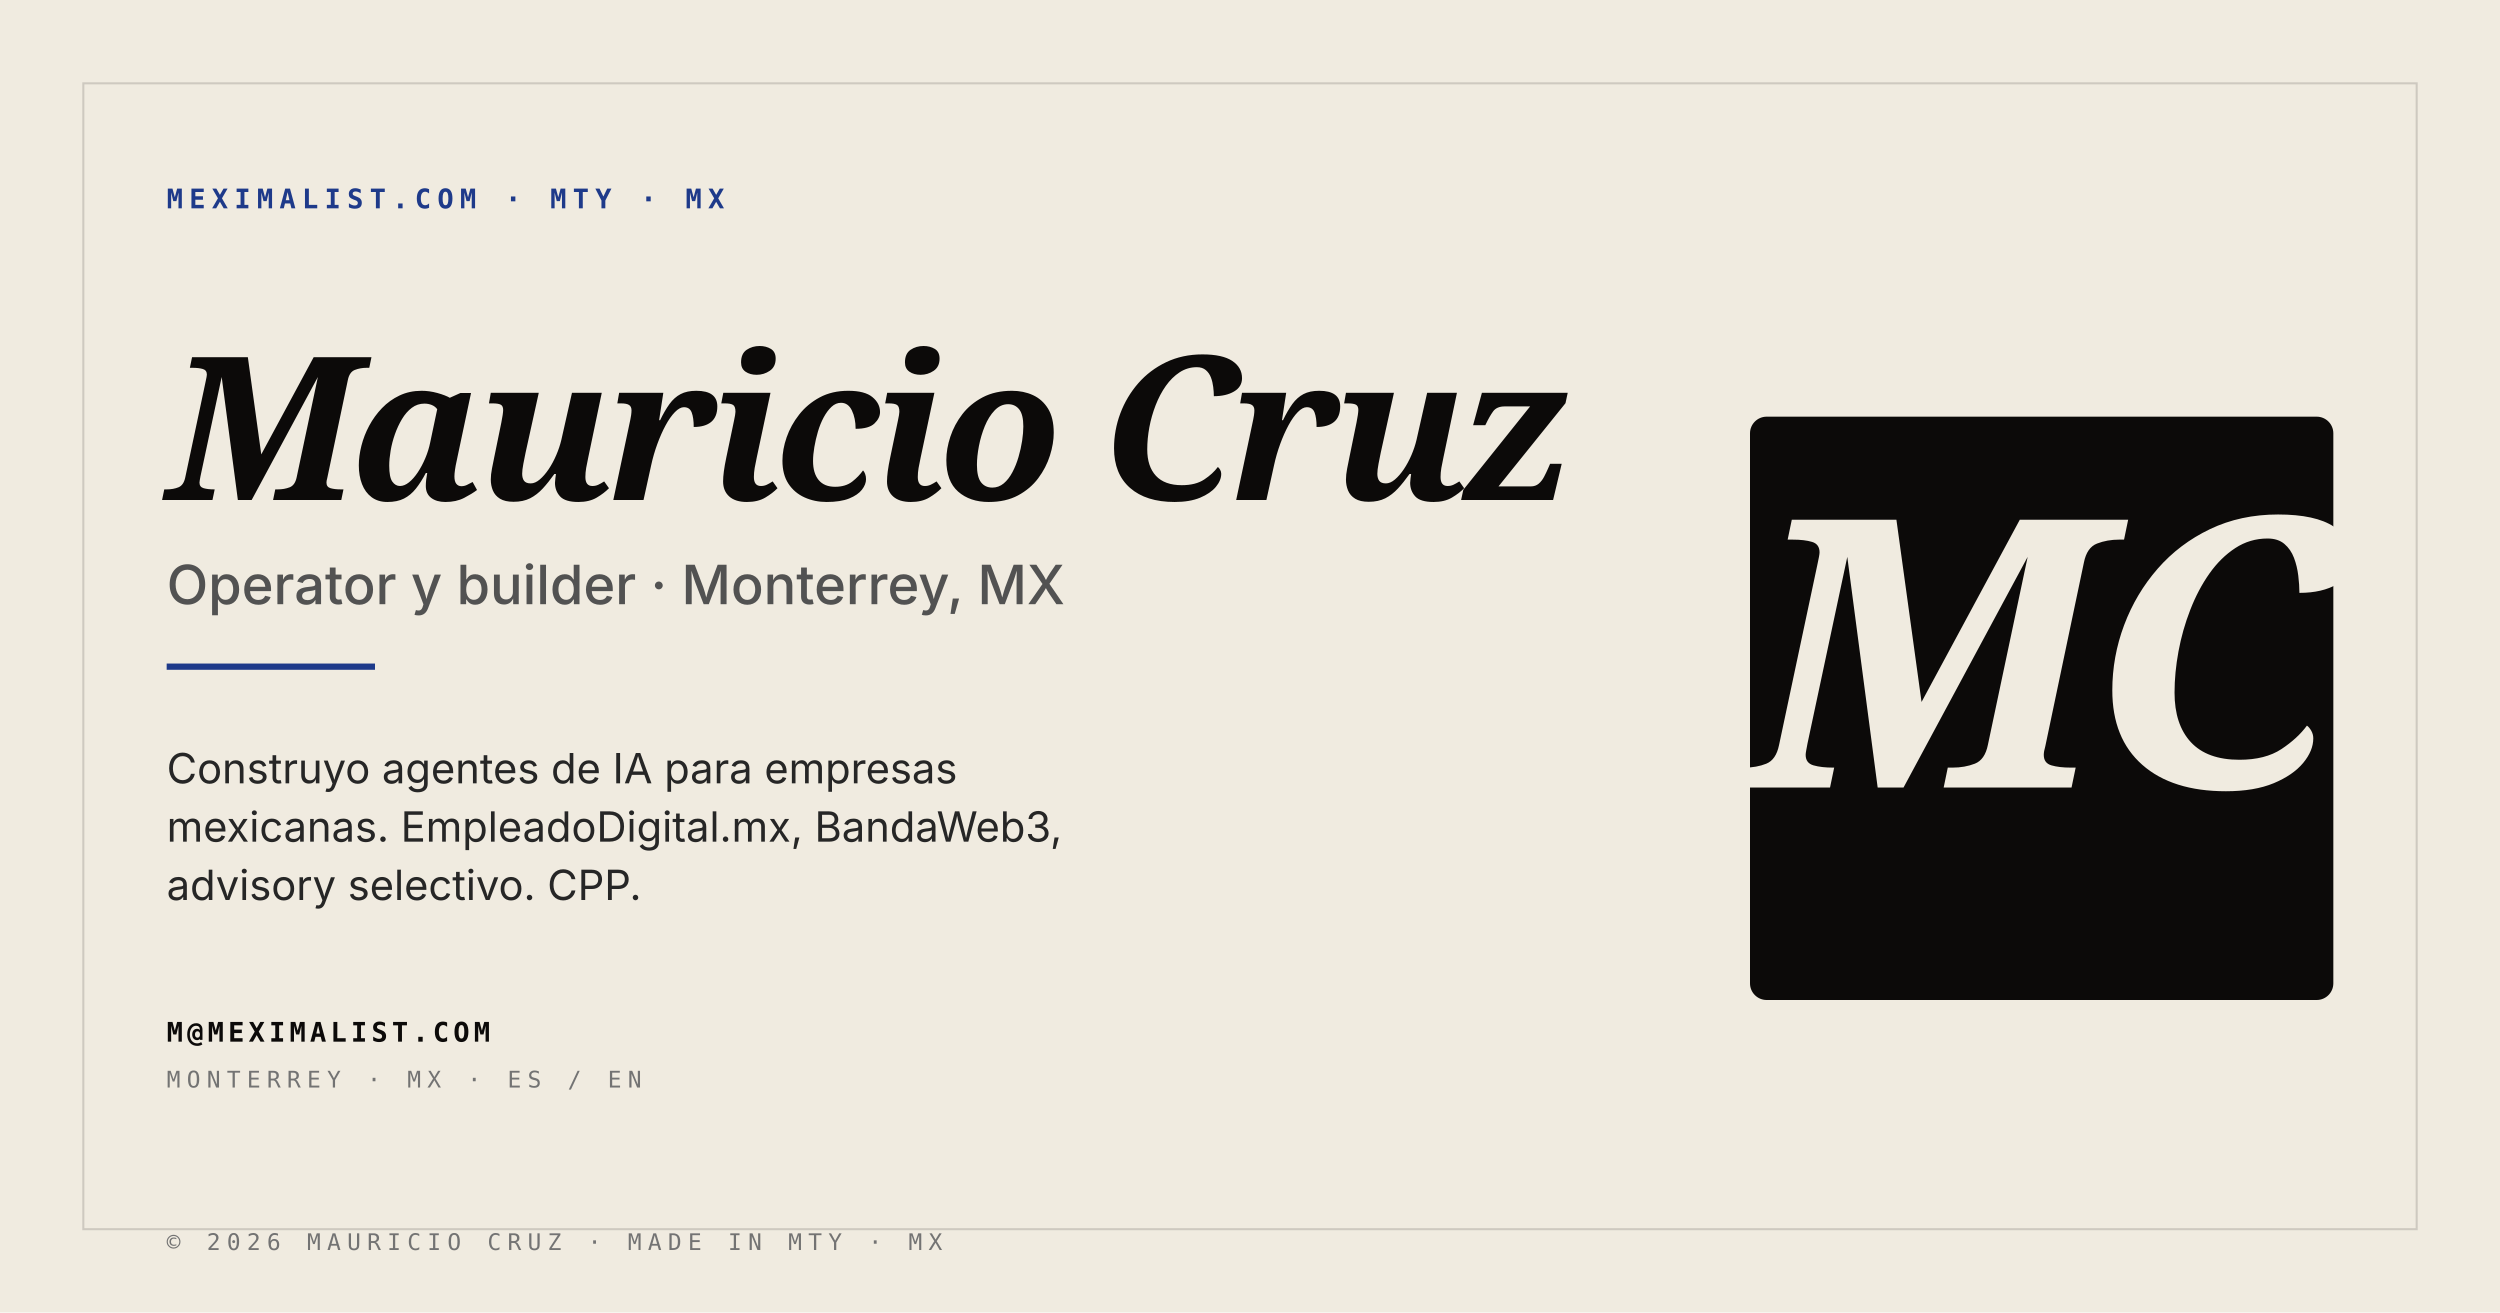
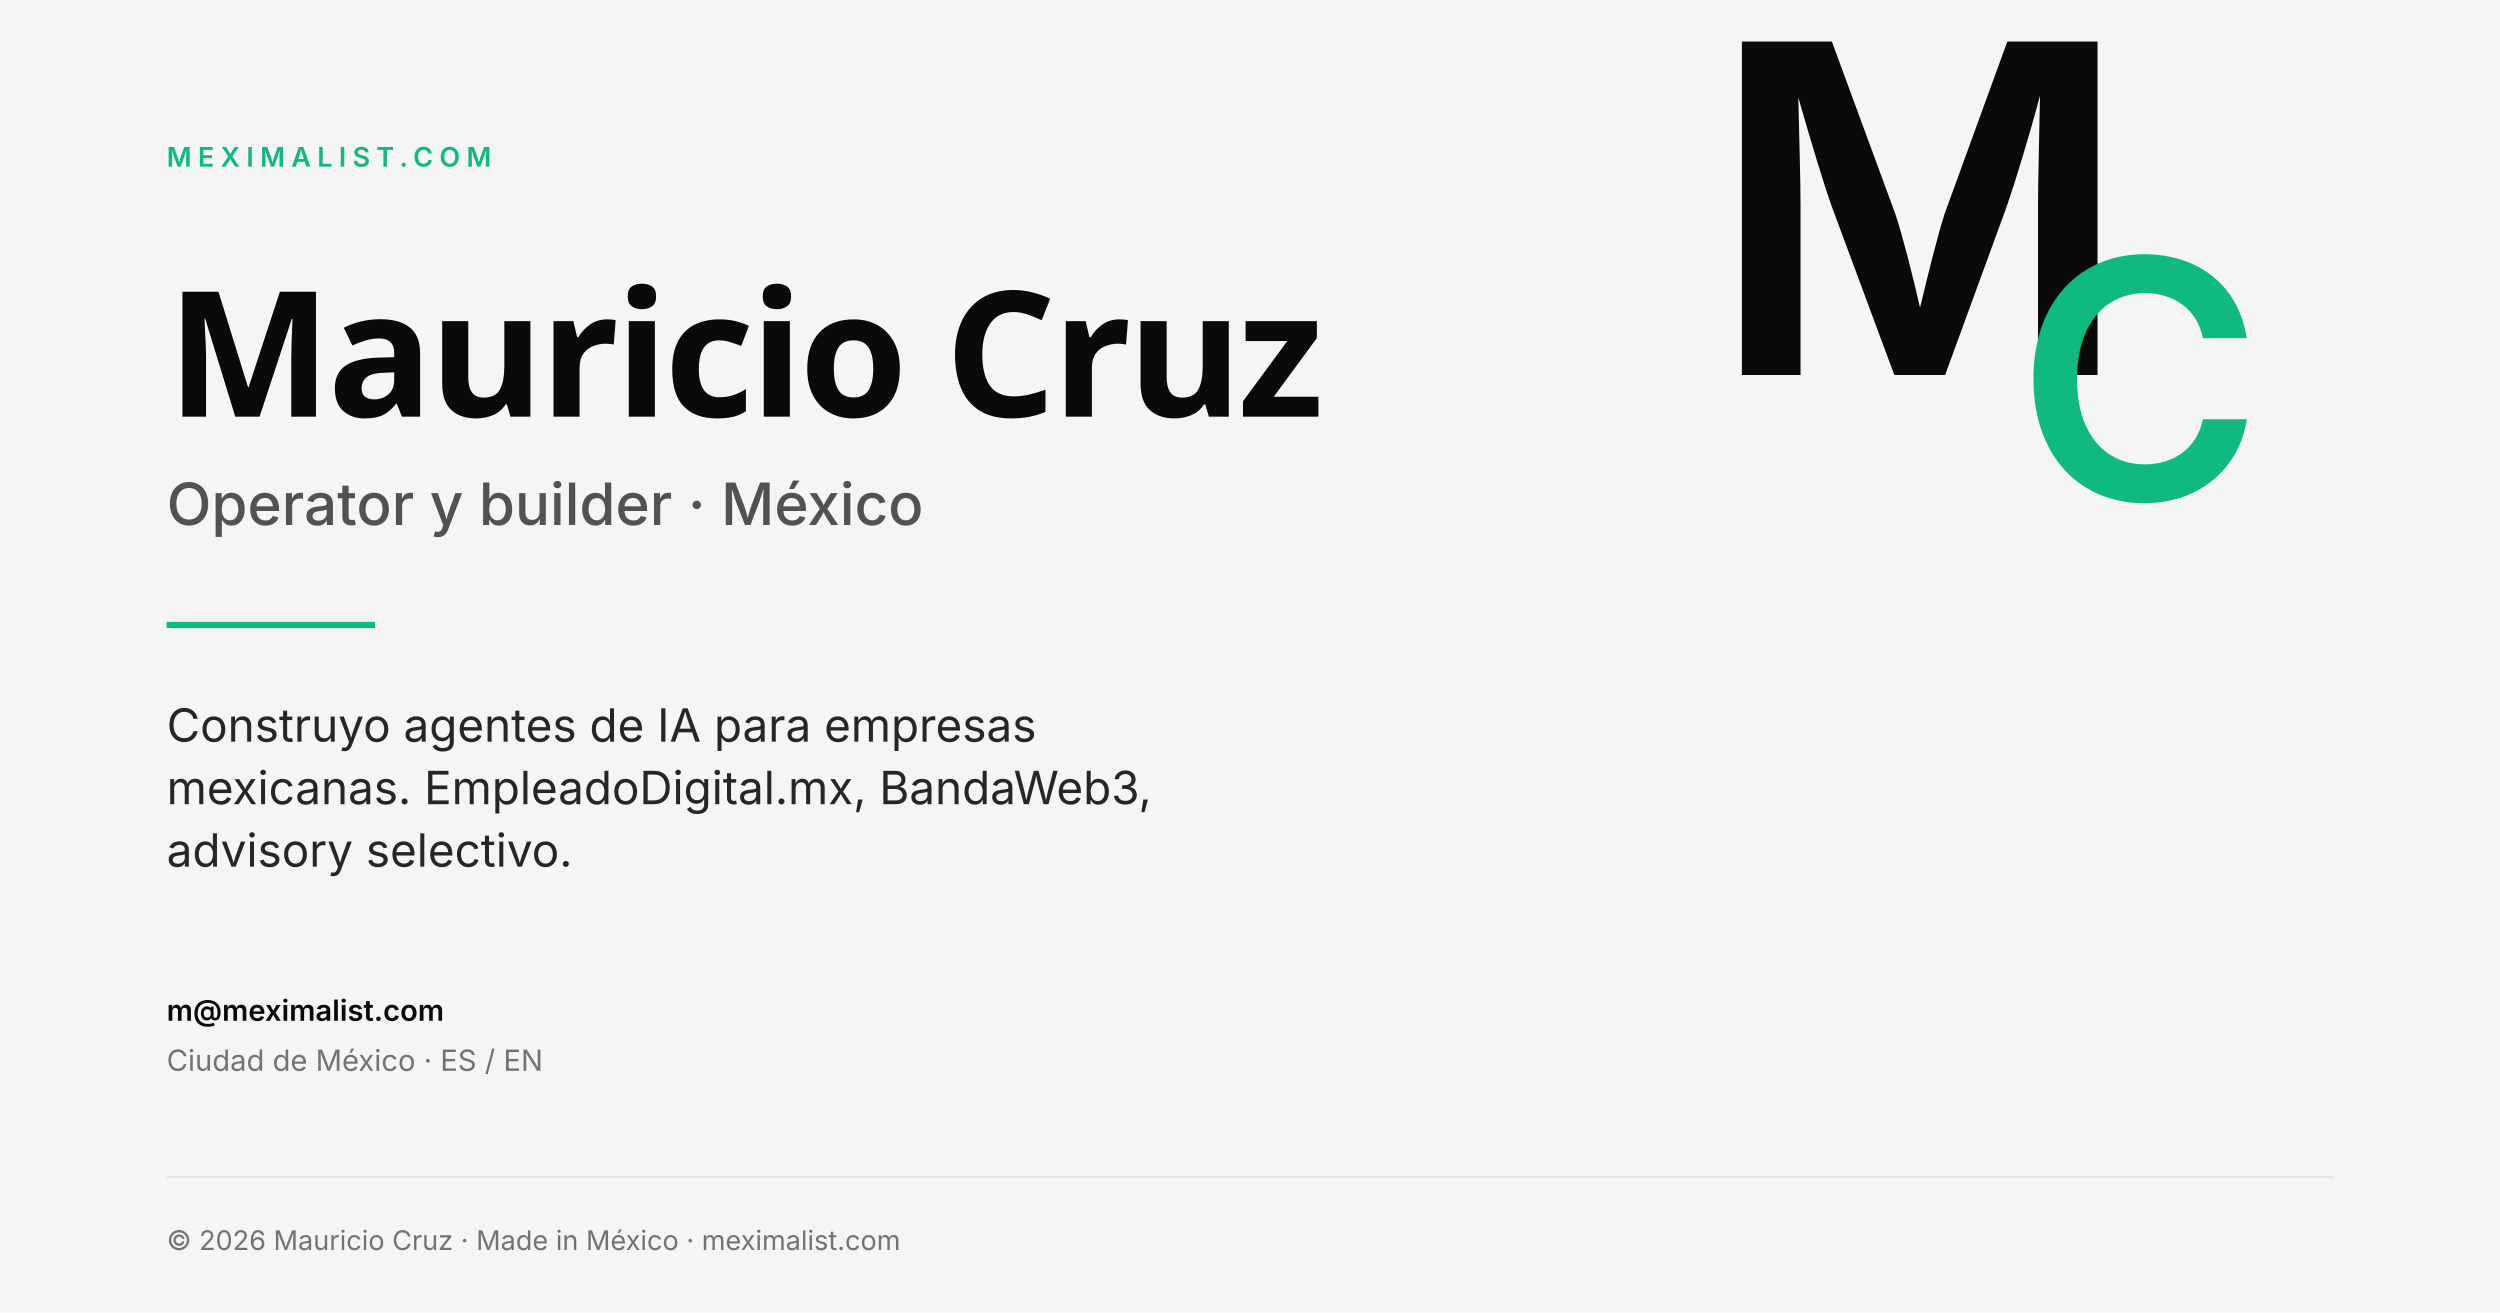
<svg xmlns="http://www.w3.org/2000/svg" viewBox="0 0 1200 630" width="1200" height="630">
-   <rect width="1200" height="630" fill="#f0ebe0" />
-   <rect x="40" y="40" width="1120" height="550" fill="none" stroke="#0c0a09" stroke-width="1" opacity="0.15" />
-   <text x="80" y="100" font-family="'JetBrains Mono', monospace" font-weight="600" font-size="13" fill="#1e3a8a" letter-spacing="3">MEXIMALIST.COM · MTY · MX</text>
-   <text x="80" y="240" font-family="'Fraunces 144pt', serif" font-style="italic" font-weight="600" font-size="96" fill="#0c0a09" letter-spacing="-3">Mauricio Cruz</text>
-   <text x="80" y="290" font-family="'Inter', sans-serif" font-weight="500" font-size="26" fill="#525252">Operator y builder · Monterrey, MX</text>
-   <line x1="80" y1="320" x2="180" y2="320" stroke="#1e3a8a" stroke-width="3" />
-   <text x="80" y="376" font-family="'Inter', sans-serif" font-weight="400" font-size="20" fill="#262626">Construyo agentes de IA para empresas</text>
-   <text x="80" y="404" font-family="'Inter', sans-serif" font-weight="400" font-size="20" fill="#262626">mexicanas. EmpleadoDigital.mx, BandaWeb3,</text>
-   <text x="80" y="432" font-family="'Inter', sans-serif" font-weight="400" font-size="20" fill="#262626">advisory selectivo. CPP.</text>
-   <g transform="translate(80, 500)" font-family="'JetBrains Mono', monospace">
-     <text font-weight="600" font-size="13" fill="#0c0a09" letter-spacing="2">M@MEXIMALIST.COM</text>
-     <text y="22" font-weight="400" font-size="11" fill="#737373" letter-spacing="3">MONTERREY · MX · ES / EN</text>
+   <rect width="1200" height="630" fill="#f5f5f5" />
+   <text x="80" y="80" font-family="'Inter', sans-serif" font-weight="600" font-size="13" fill="#10b981" letter-spacing="3">MEXIMALIST.COM</text>
+   <text x="80" y="200" font-family="'Exo 2', sans-serif" font-weight="800" font-size="84" fill="#0a0a0a" letter-spacing="-2">Mauricio Cruz</text>
+   <text x="80" y="252" font-family="'Inter', sans-serif" font-weight="500" font-size="28" fill="#525252">Operator y builder · México</text>
+   <line x1="80" y1="300" x2="180" y2="300" stroke="#10b981" stroke-width="3" />
+   <text x="80" y="356" font-family="'Inter', sans-serif" font-weight="400" font-size="22" fill="#262626">Construyo agentes de IA para empresas</text>
+   <text x="80" y="386" font-family="'Inter', sans-serif" font-weight="400" font-size="22" fill="#262626">mexicanas. EmpleadoDigital.mx, BandaWeb3,</text>
+   <text x="80" y="416" font-family="'Inter', sans-serif" font-weight="400" font-size="22" fill="#262626">advisory selectivo.</text>
+   <g transform="translate(80, 490)" font-family="'Inter', sans-serif">
+     <text font-weight="600" font-size="14" fill="#0a0a0a">m@meximalist.com</text>
+     <text y="24" font-weight="400" font-size="14" fill="#737373">Ciudad de México · ES / EN</text>
  </g>
-   <g transform="translate(840, 200)">
-     <rect width="280" height="280" fill="#0c0a09" rx="8" />
-     <text x="140" y="178" font-family="'Fraunces 144pt', serif" font-style="italic" font-weight="600" font-size="180" fill="#f0ebe0" text-anchor="middle" letter-spacing="-6">MC</text>
+   <g transform="translate(820, 180)" font-family="'Inter', sans-serif" font-weight="600">
+     <text font-size="220" fill="#0a0a0a" letter-spacing="-8">M</text>
+     <text x="148" y="60" font-size="160" fill="#10b981" letter-spacing="-4">C</text>
  </g>
-   <text x="80" y="600" font-family="'JetBrains Mono', monospace" font-weight="400" font-size="11" fill="#737373" letter-spacing="3">© 2026 MAURICIO CRUZ · MADE IN MTY · MX</text>
+   <line x1="80" y1="565" x2="1120" y2="565" stroke="#e5e5e5" />
+   <text x="80" y="600" font-family="'Inter', sans-serif" font-weight="400" font-size="13" fill="#737373">© 2026 Mauricio Cruz · Made in México · meximalist.com</text>
</svg>
